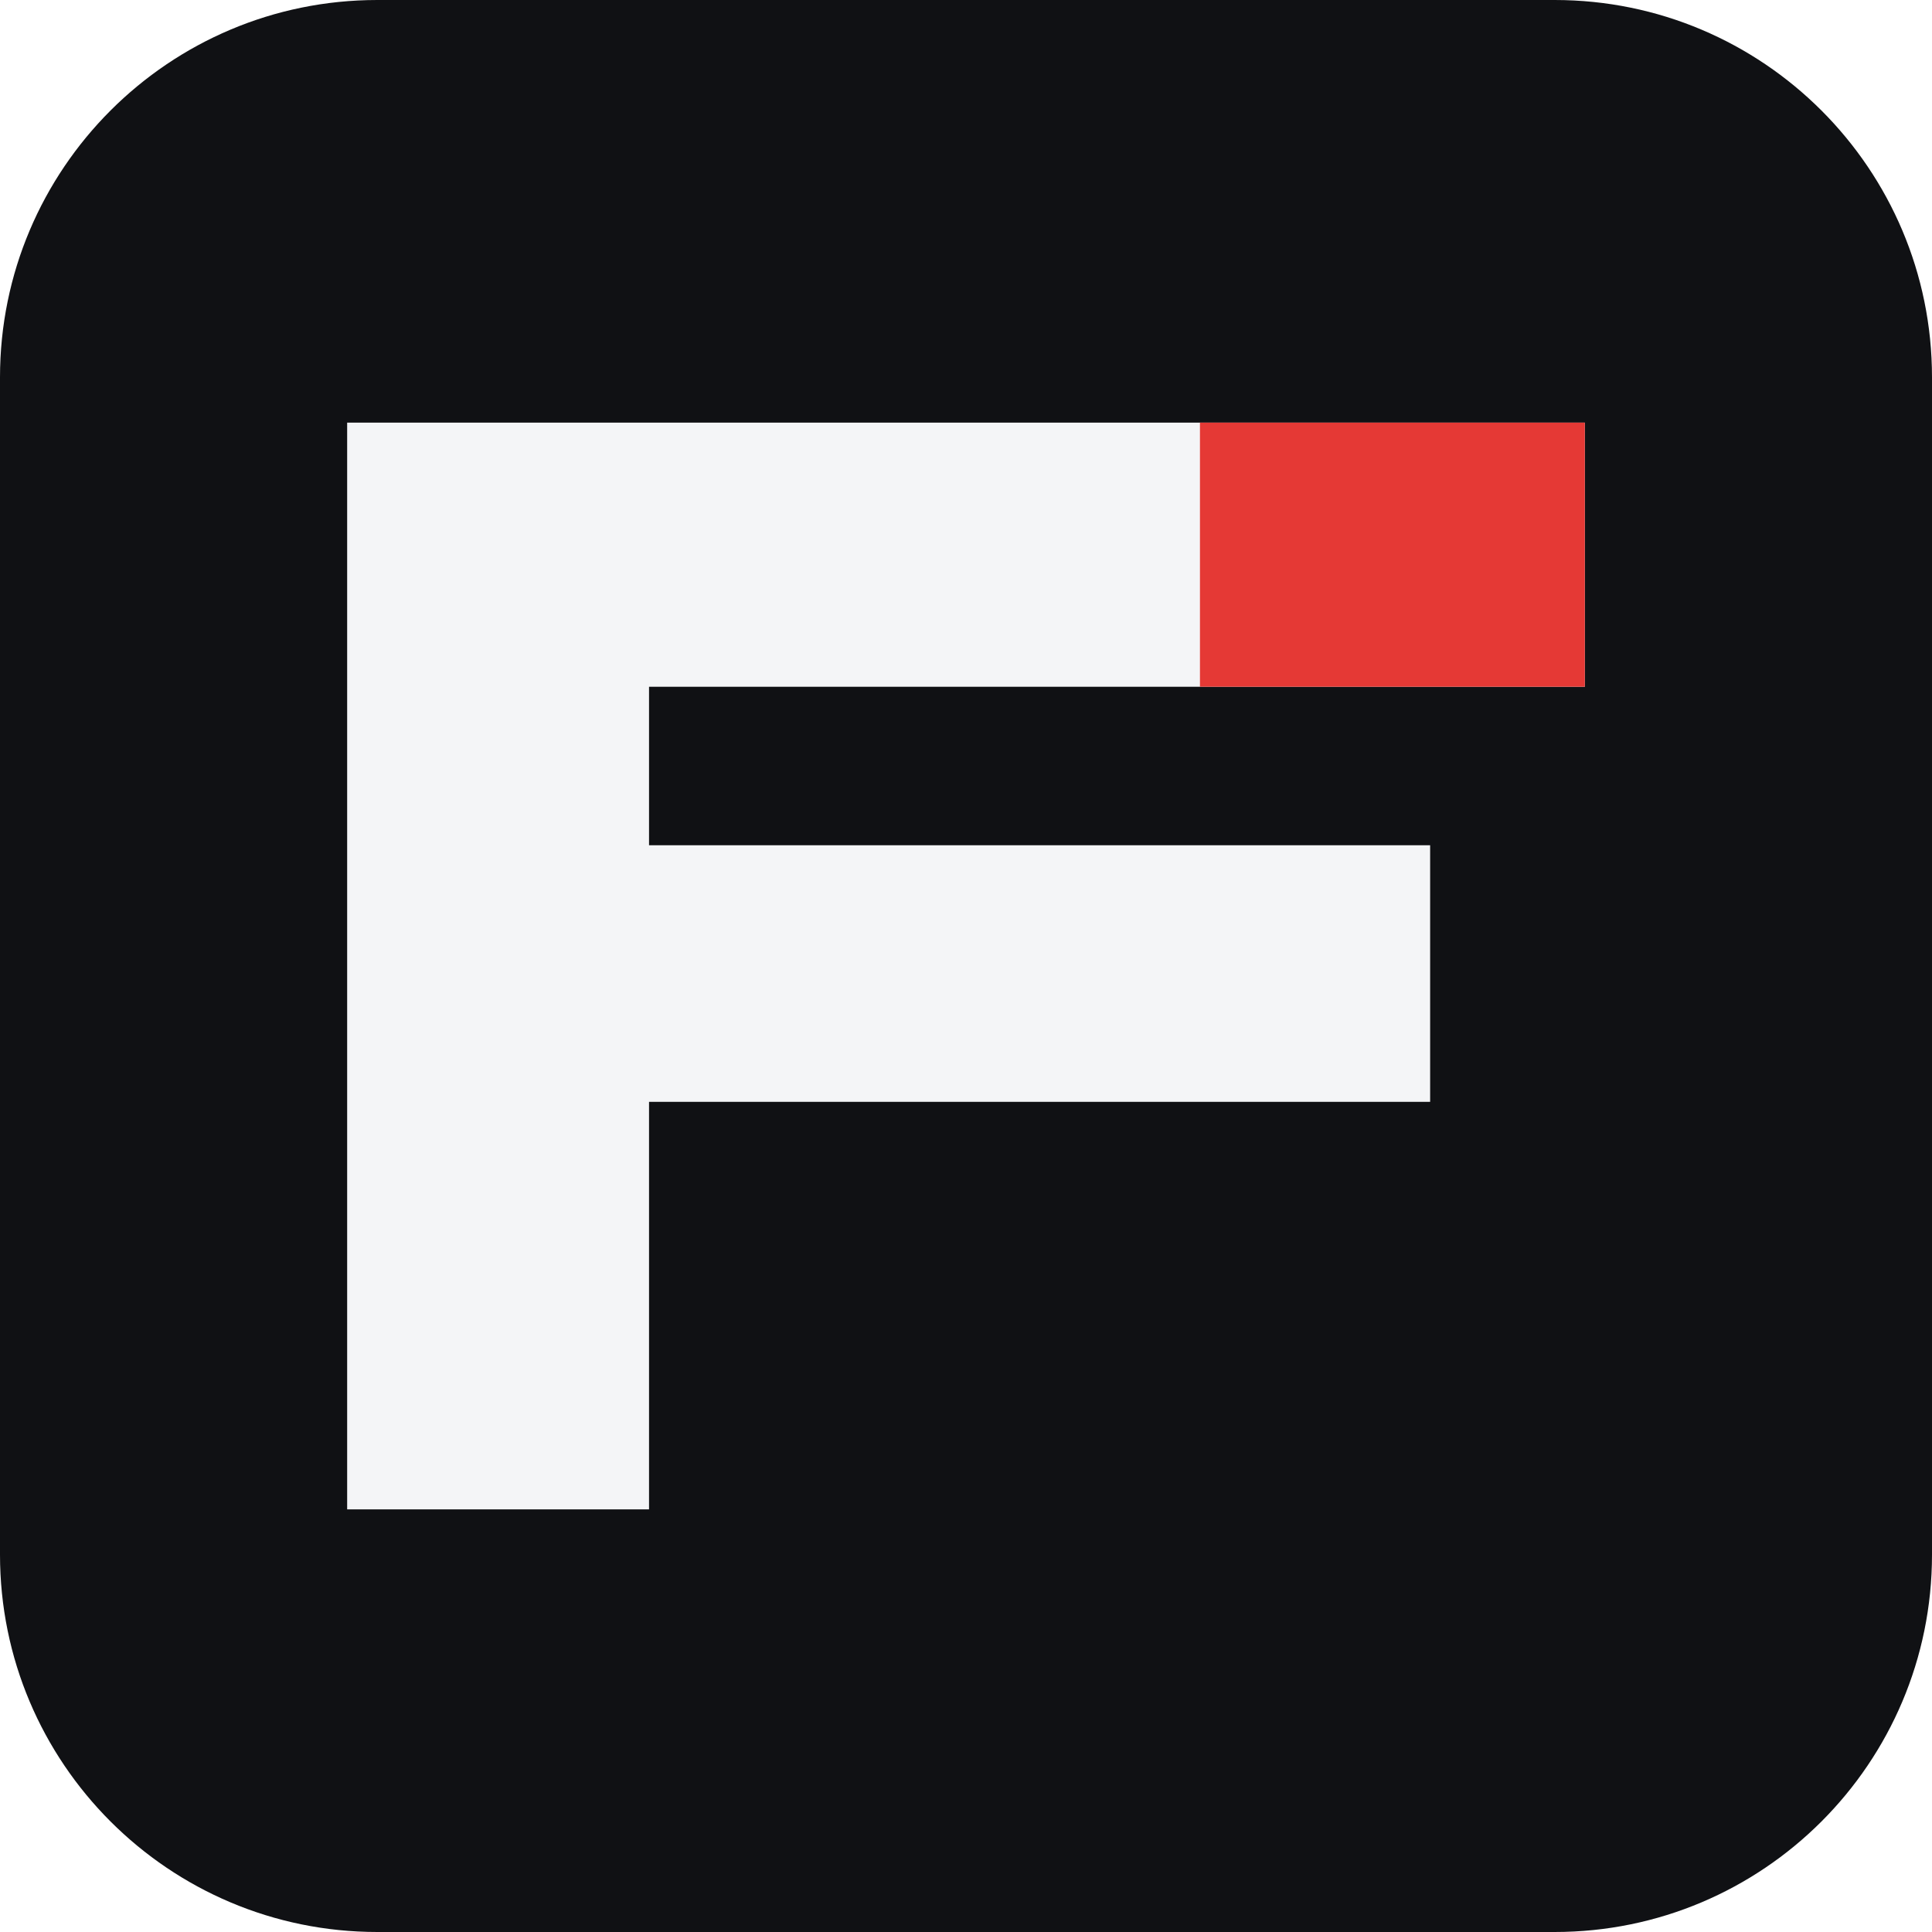
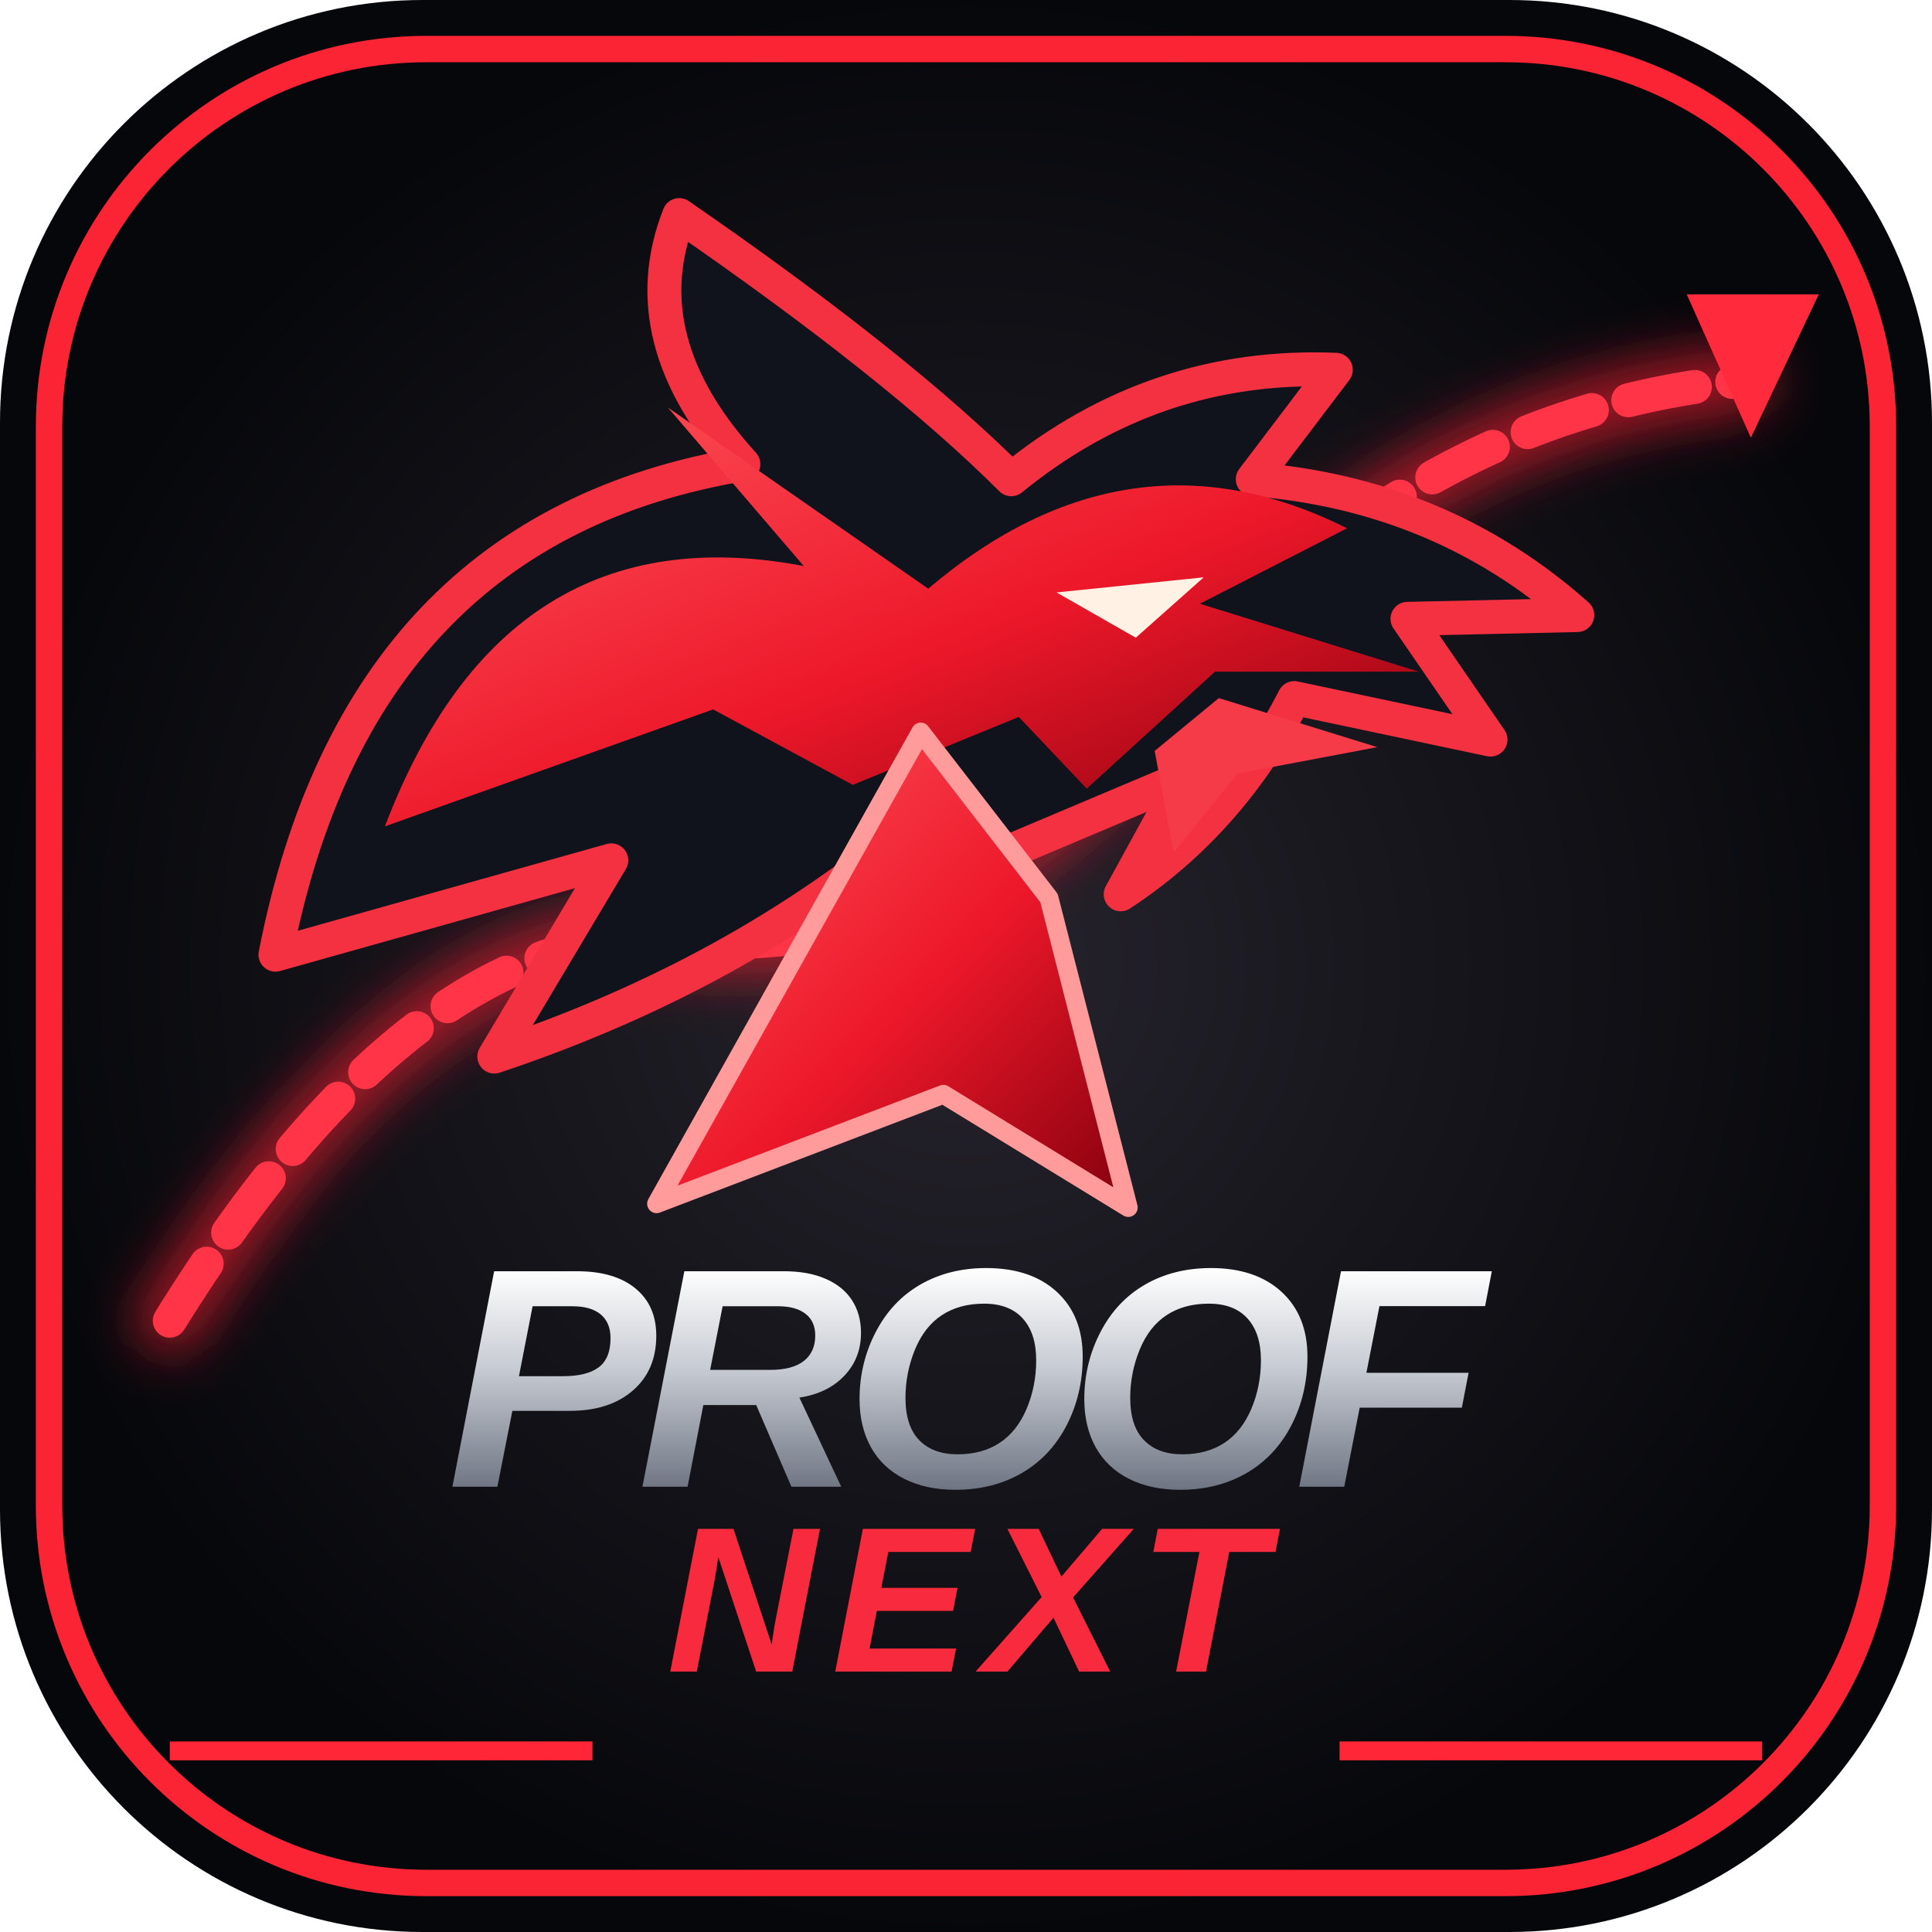
- <svg xmlns="http://www.w3.org/2000/svg" viewBox="0 0 512 512">
-   <rect width="512" height="512" rx="100" fill="#101114" />
-   <path d="M92 112h328v70H172v42h207v68H172v108H92z" fill="#f4f5f7" />
-   <path d="M318 112h102v70H318z" fill="#e53935" />
+ <svg xmlns="http://www.w3.org/2000/svg" viewBox="0 0 512 512" role="img" aria-label="PROOF NEXT Navigation – Racing Dragon">
+   <defs>
+     <radialGradient id="bg">
+       <stop stop-color="#26232c" />
+       <stop offset="1" stop-color="#06070b" />
+     </radialGradient>
+     <linearGradient id="red" x2="1" y2="1">
+       <stop stop-color="#ff555c" />
+       <stop offset=".55" stop-color="#ed182a" />
+       <stop offset="1" stop-color="#85000d" />
+     </linearGradient>
+     <linearGradient id="metal" x2="0" y2="1">
+       <stop stop-color="#fff" />
+       <stop offset=".45" stop-color="#c7cbd3" />
+       <stop offset="1" stop-color="#6e7582" />
+     </linearGradient>
+     <filter id="glow">
+       <feGaussianBlur stdDeviation="7" />
+     </filter>
+   </defs>
+   <rect width="512" height="512" rx="112" fill="url(#bg)" />
+   <rect x="13" y="13" width="486" height="486" rx="100" fill="none" stroke="#fa2434" stroke-width="7" />
+   <path d="M45 350Q112 242 182 249T313 183 461 101" fill="none" stroke="#ef1d2f" stroke-width="17" stroke-linecap="round" filter="url(#glow)" opacity=".7" />
+   <path d="M45 350Q112 242 182 249T313 183 461 101" fill="none" stroke="#ff3547" stroke-width="9" stroke-linecap="round" stroke-dasharray="18 10" />
+   <path d="M447 78h35l-18 38z" fill="#ff2a3b" />
+   <g transform="translate(55 45)">
+     <path d="M18 208Q40 95 142 78Q112 45 125 12Q183 52 213 82Q251 51 299 53L277 82Q327 86 363 118L318 119 340 151 288 140Q271 173 242 192L259 161 214 180 203 226 181 179Q136 215 76 235L107 183 18 208Z" fill="#10131b" stroke="#f33140" stroke-width="9" stroke-linejoin="round" />
+     <path d="M47 174Q79 90 158 105L122 63 191 111Q244 66 302 95L263 115 321 133 267 133 233 164 215 145 171 163 134 143Z" fill="url(#red)" />
+     <path d="M225 112L264 108 246 124Z" fill="#fff2e4" />
+     <path d="M268 140L310 153 273 160 256 181 251 154Z" fill="#f53a48" />
+   </g>
+   <path d="M244 194l-70 125 76-29 49 30-21-82z" fill="url(#red)" stroke="#ff9b9b" stroke-width="5" stroke-linejoin="round" />
+   <text x="256" y="394" text-anchor="middle" fill="url(#metal)" font-family="Arial Black,Arial,sans-serif" font-size="83" font-style="italic" font-weight="900" letter-spacing="-5">PROOF</text>
+   <text x="256" y="443" text-anchor="middle" fill="#f72b3d" font-family="Arial Black,Arial,sans-serif" font-size="55" font-style="italic" font-weight="900" letter-spacing="4">NEXT</text>
+   <path d="M45 464h112m198 0h112" stroke="#ff2637" stroke-width="5" />
</svg>
